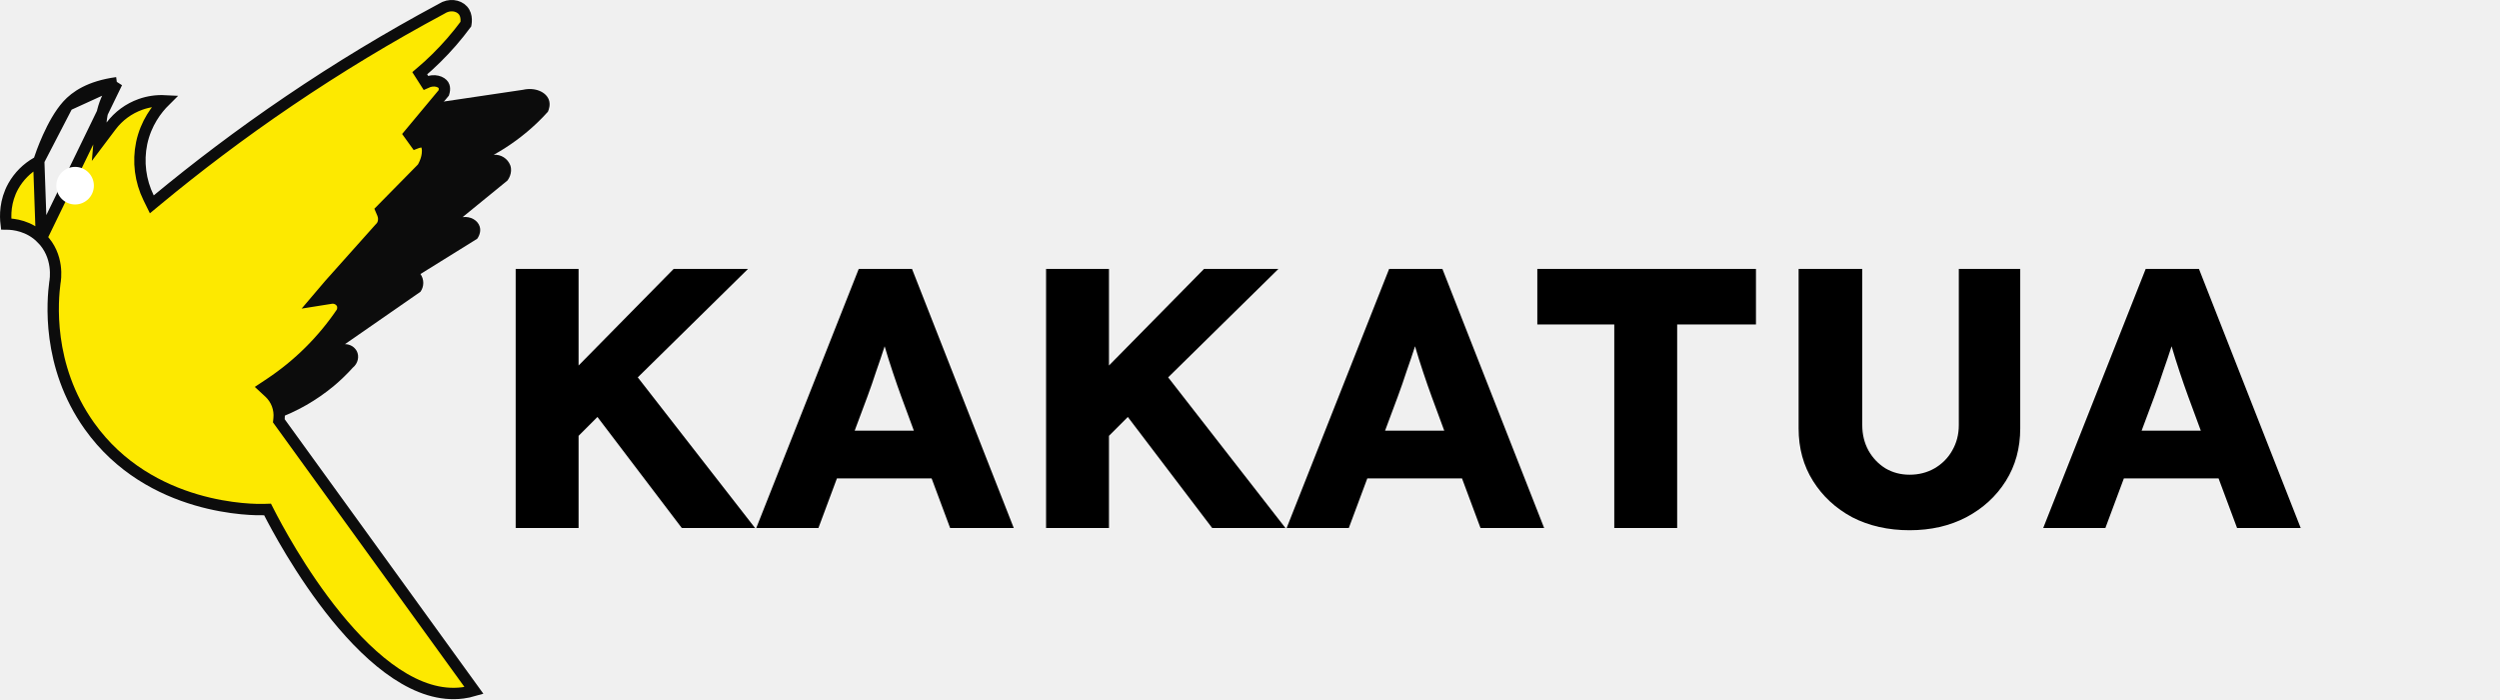
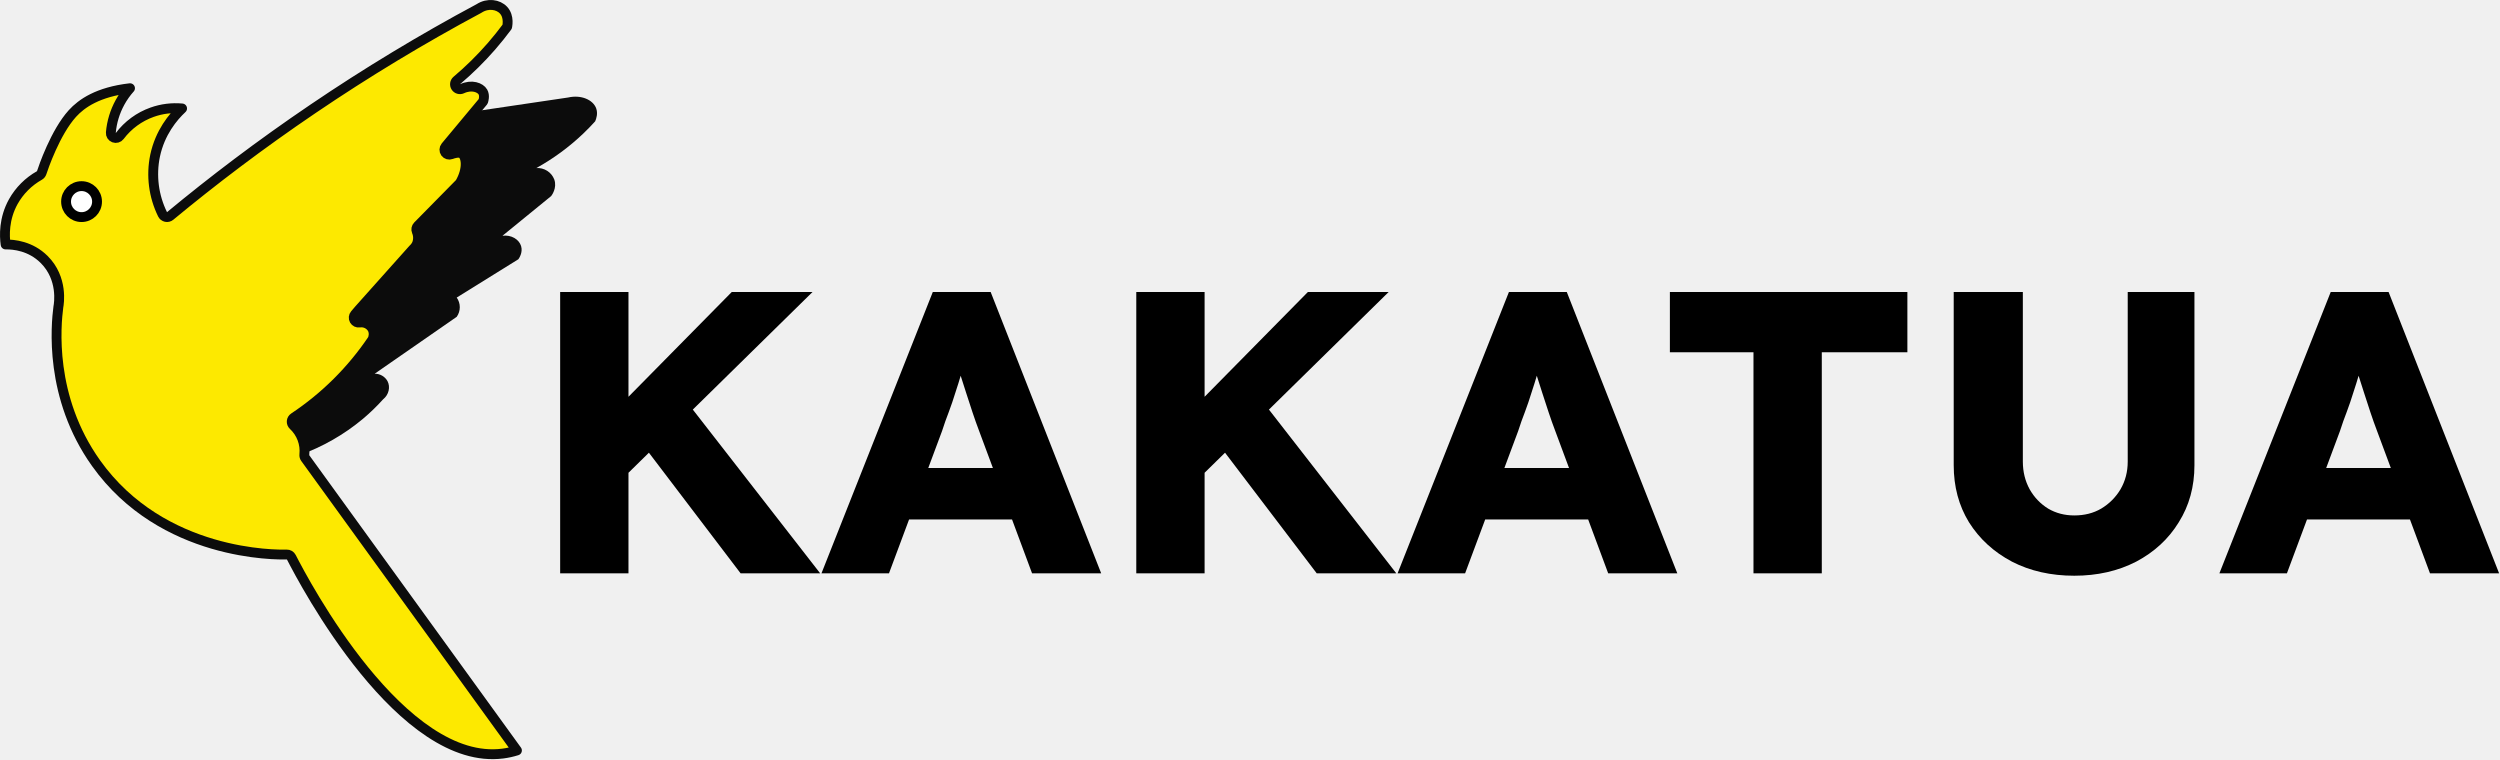
- <svg xmlns="http://www.w3.org/2000/svg" width="2202" height="616" viewBox="0 0 2202 616" fill="none">
-   <g clip-path="url(#clip0_23_1501)">
-     <path d="M454.398 465.07V236.87H509.818V321.956L593.6 236.87H659.126L561.978 332.388L665.32 465.07H600.772L526.444 367.27L509.818 383.896V465.07H454.398ZM666.382 465.07L756.684 236.87H803.628L893.278 465.07H837.206L820.906 421.386H737.45L721.15 465.07H666.382ZM764.182 349.666L753.098 379.332H805.258L794.174 349.34C791.783 342.82 789.284 335.648 786.676 327.824C784.068 320 781.677 312.393 779.504 305.004C777.113 312.393 774.614 319.782 772.006 327.172C769.615 334.561 767.007 342.059 764.182 349.666ZM921.75 465.07V236.87H977.17V321.956L1060.95 236.87H1126.48L1029.33 332.388L1132.67 465.07H1068.12L993.796 367.27L977.17 383.896V465.07H921.75ZM1133.73 465.07L1224.04 236.87H1270.98L1360.63 465.07H1304.56L1288.26 421.386H1204.8L1188.5 465.07H1133.73ZM1231.53 349.666L1220.45 379.332H1272.61L1261.53 349.34C1259.13 342.82 1256.64 335.648 1254.03 327.824C1251.42 320 1249.03 312.393 1246.86 305.004C1244.46 312.393 1241.97 319.782 1239.36 327.172C1236.97 334.561 1234.36 342.059 1231.53 349.666ZM1422.42 465.07V285.77H1354.61V236.87H1547.27V285.77H1477.84V465.07H1422.42ZM1682.65 467.026C1663.75 467.026 1646.9 463.222 1632.12 455.616C1617.56 447.792 1606.04 437.142 1597.57 423.668C1589.09 410.193 1584.85 394.762 1584.85 377.376V236.87H1640.93V374.442C1640.93 382.7 1642.77 390.198 1646.47 396.936C1650.16 403.456 1655.16 408.672 1661.46 412.584C1667.77 416.278 1674.83 418.126 1682.65 418.126C1690.7 418.126 1697.98 416.278 1704.5 412.584C1711.23 408.672 1716.45 403.456 1720.14 396.936C1724.06 390.198 1726.01 382.7 1726.01 374.442V236.87H1780.13V377.376C1780.13 394.762 1775.89 410.193 1767.41 423.668C1758.94 437.142 1747.31 447.792 1732.53 455.616C1717.97 463.222 1701.34 467.026 1682.65 467.026ZM1800.38 465.07L1890.68 236.87H1937.62L2027.27 465.07H1971.2L1954.9 421.386H1871.45L1855.15 465.07H1800.38ZM1898.18 349.666L1887.09 379.332H1939.25L1928.17 349.34C1925.78 342.82 1923.28 335.648 1920.67 327.824C1918.06 320 1915.67 312.393 1913.5 305.004C1911.11 312.393 1908.61 319.782 1906 327.172C1903.61 334.561 1901 342.059 1898.18 349.666Z" fill="black" />
-     <path d="M242.82 369.26C261.552 362.571 278.959 352.632 294.24 339.9C300.13 334.96 305.667 329.614 310.81 323.9C315.44 320.19 316.81 313.95 314.37 309.22C313.343 307.36 311.831 305.814 309.994 304.746C308.157 303.679 306.064 303.131 303.94 303.16L370.49 257C372.11 254.718 372.981 251.988 372.981 249.19C372.981 246.391 372.11 243.662 370.49 241.38L420.49 210.31C420.96 209.66 424.31 204.93 422.73 199.66C421.09 194.17 414.73 190.28 407.6 191.26L447.11 159.04C447.41 158.65 452.11 152.58 449.63 145.59C448.514 142.689 446.496 140.225 443.872 138.559C441.249 136.893 438.159 136.115 435.06 136.34C448.9 128.666 461.704 119.257 473.16 108.34C476.64 105.02 479.85 101.69 482.81 98.4C483.7 96.4 485.2 92.03 483.57 87.75C481 81 471.57 76.67 460.81 79.1L367.53 92.92L263.19 206.76L212.85 349.36L242.82 369.26Z" fill="#0C0C0C" />
-     <path d="M34.155 142.259L32.452 143.218C23.746 148.116 16.555 155.315 11.666 164.026C4.346 177.231 4.569 190.213 5.434 197.312C12.448 197.351 25.683 198.984 36.514 209.763L34.155 142.259ZM34.155 142.259L34.757 140.4M34.155 142.259L34.757 140.4M34.757 140.4C35.342 138.592 38.073 130.439 42.434 120.792C46.834 111.057 52.708 100.225 59.465 92.767L59.466 92.767M34.757 140.4L59.466 92.767M59.466 92.767C66.456 85.05 78.891 76.16 103.028 72.877M59.466 92.767L103.028 72.877M103.028 72.877C100.566 75.876 98.379 79.104 96.5 82.522C92.26 90.232 89.678 98.743 88.919 107.508L87.417 124.842L97.892 110.95C104.471 102.226 113.464 95.624 123.759 91.962C130.728 89.482 138.086 88.424 145.405 88.808C138.057 96.088 128.601 108.365 124.839 126.06L124.836 126.074L124.834 126.087C121.46 142.398 123.625 159.368 130.985 174.309L133.782 179.988L138.658 175.952C172.825 147.675 211.417 118.263 254.644 88.99L254.645 88.989C297.962 59.636 342.775 32.553 388.901 7.848L389.077 7.753L389.244 7.646C395.91 3.359 403.767 4.615 407.757 8.962C409.951 11.354 410.699 14.352 410.793 17.134C410.839 18.507 410.72 19.733 410.579 20.642C410.541 20.889 410.502 21.108 410.466 21.295C406.704 26.353 402.556 31.553 397.938 36.887C389.303 46.808 379.92 56.053 369.873 64.541L375.219 72.889C382.834 69.326 389.14 72.132 390.849 75.121L390.852 75.126C391.522 76.296 391.709 77.733 391.567 79.265C391.474 80.264 391.255 81.147 391.064 81.772L360.659 118.259L366.324 126.115C367.074 125.822 368.631 125.247 370.362 125.01C372.178 124.761 373.418 124.989 374.136 125.446C375.144 126.098 376.67 128.25 376.765 132.687C376.853 136.806 375.627 142.173 372.306 147.9L338.147 182.592L335.792 184.984L337.114 188.069C338.372 191.006 338.451 194.313 337.336 197.305C336.72 198.747 335.806 200.044 334.654 201.11L334.479 201.272L334.321 201.449L290.411 250.609L290.371 250.654L290.332 250.699L287.132 254.459L278.362 264.764L291.726 262.638C293.571 262.344 295.462 262.614 297.152 263.412C298.824 264.201 300.222 265.471 301.167 267.059C302.116 268.796 302.242 270.62 302.034 272.232C301.879 273.429 301.555 274.372 301.38 274.818C284.55 299.809 262.973 321.252 237.873 337.925L232.582 341.44L237.242 345.758C240.368 348.655 242.777 352.24 244.278 356.229C245.778 360.218 246.329 364.502 245.887 368.741L245.689 370.643L246.81 372.192L417.71 608.218C414.456 609.165 411.13 609.862 407.763 610.302C388.009 612.841 368.208 606.014 349.13 593.371C330.053 580.728 312.11 562.533 296.313 543.142C264.727 504.37 242.373 461.639 237.2 451.54L235.757 448.724L232.594 448.822C224.741 449.068 132.216 450.254 78.713 375.11L78.713 375.11C40.745 321.795 46.42 263.903 48.337 249.119C48.865 246.378 52.296 225.447 36.515 209.764L103.028 72.877Z" fill="#FDE900" stroke="#0C0C0C" stroke-width="10" />
-     <path d="M66.16 180.11C75.306 180.11 82.72 172.696 82.72 163.55C82.72 154.404 75.306 146.99 66.16 146.99C57.014 146.99 49.6 154.404 49.6 163.55C49.6 172.696 57.014 180.11 66.16 180.11Z" fill="white" />
-   </g>
-   <defs>
-     <clipPath id="clip0_23_1501">
-       <rect width="2201.88" height="615.83" fill="white" />
-     </clipPath>
-   </defs>
+ <svg xmlns="http://www.w3.org/2000/svg" width="2028" height="616" viewBox="0 0 2028 616" fill="none">
+   <path d="M494.822 398.24L480.478 351.622L593.6 236.87H659.126L494.822 398.24ZM454.398 465.07V236.87H509.818V465.07H454.398ZM600.772 465.07L516.012 353.578L553.502 321.304L665.32 465.07H600.772ZM666.382 465.07L756.684 236.87H803.628L893.278 465.07H837.206L794.174 349.34C792.435 344.776 790.697 339.886 788.958 334.67C787.219 329.454 785.481 324.129 783.742 318.696C782.003 313.045 780.265 307.612 778.526 302.396C777.005 296.962 775.701 291.964 774.614 287.4L784.394 287.074C783.09 292.507 781.569 297.832 779.83 303.048C778.309 308.264 776.679 313.48 774.94 318.696C773.419 323.694 771.68 328.802 769.724 334.018C767.768 339.016 765.921 344.232 764.182 349.666L721.15 465.07H666.382ZM709.414 421.386L726.692 379.658H831.664L848.616 421.386H709.414ZM962.174 398.24L947.83 351.622L1060.95 236.87H1126.48L962.174 398.24ZM921.75 465.07V236.87H977.17V465.07H921.75ZM1068.12 465.07L983.364 353.578L1020.85 321.304L1132.67 465.07H1068.12ZM1133.73 465.07L1224.04 236.87H1270.98L1360.63 465.07H1304.56L1261.53 349.34C1259.79 344.776 1258.05 339.886 1256.31 334.67C1254.57 329.454 1252.83 324.129 1251.09 318.696C1249.35 313.045 1247.62 307.612 1245.88 302.396C1244.36 296.962 1243.05 291.964 1241.97 287.4L1251.75 287.074C1250.44 292.507 1248.92 297.832 1247.18 303.048C1245.66 308.264 1244.03 313.48 1242.29 318.696C1240.77 323.694 1239.03 328.802 1237.08 334.018C1235.12 339.016 1233.27 344.232 1231.53 349.666L1188.5 465.07H1133.73ZM1176.77 421.386L1194.04 379.658H1299.02L1315.97 421.386H1176.77ZM1422.42 465.07V285.77H1354.61V236.87H1547.27V285.77H1477.84V465.07H1422.42ZM1682.65 467.026C1663.75 467.026 1646.9 463.222 1632.12 455.616C1617.35 447.792 1605.72 437.142 1597.24 423.668C1588.98 410.193 1584.85 394.762 1584.85 377.376V236.87H1640.93V374.442C1640.93 382.7 1642.77 390.198 1646.47 396.936C1650.16 403.456 1655.16 408.672 1661.46 412.584C1667.77 416.278 1674.83 418.126 1682.65 418.126C1690.91 418.126 1698.19 416.278 1704.5 412.584C1711.02 408.672 1716.23 403.456 1720.14 396.936C1724.06 390.198 1726.01 382.7 1726.01 374.442V236.87H1780.13V377.376C1780.13 394.762 1775.89 410.193 1767.41 423.668C1759.16 437.142 1747.64 447.792 1732.86 455.616C1718.08 463.222 1701.34 467.026 1682.65 467.026ZM1800.38 465.07L1890.68 236.87H1937.62L2027.27 465.07H1971.2L1928.17 349.34C1926.43 344.776 1924.69 339.886 1922.95 334.67C1921.22 329.454 1919.48 324.129 1917.74 318.696C1916 313.045 1914.26 307.612 1912.52 302.396C1911 296.962 1909.7 291.964 1908.61 287.4L1918.39 287.074C1917.09 292.507 1915.56 297.832 1913.83 303.048C1912.3 308.264 1910.67 313.48 1908.94 318.696C1907.41 323.694 1905.68 328.802 1903.72 334.018C1901.76 339.016 1899.92 344.232 1898.18 349.666L1855.15 465.07H1800.38ZM1843.41 421.386L1860.69 379.658H1965.66L1982.61 421.386H1843.41Z" fill="black" />
+   <path d="M242.82 369.26C261.552 362.571 278.959 352.632 294.24 339.9C300.13 334.96 305.667 329.614 310.81 323.9C315.44 320.19 316.81 313.95 314.37 309.22C313.343 307.36 311.831 305.814 309.994 304.746C308.157 303.679 306.064 303.131 303.94 303.16L370.49 257C372.11 254.718 372.981 251.988 372.981 249.19C372.981 246.391 372.11 243.662 370.49 241.38L420.49 210.31C420.96 209.66 424.31 204.93 422.73 199.66C421.09 194.17 414.73 190.28 407.6 191.26L447.11 159.04C447.41 158.65 452.11 152.58 449.63 145.59C448.514 142.689 446.496 140.225 443.872 138.559C441.249 136.893 438.159 136.115 435.06 136.34C448.9 128.666 461.704 119.257 473.16 108.34C476.64 105.02 479.85 101.69 482.81 98.4C483.7 96.4 485.2 92.03 483.57 87.75C481 81 471.57 76.67 460.81 79.1L367.53 92.92L263.19 206.76L212.85 349.36L242.82 369.26Z" fill="#0C0C0C" />
+   <path d="M58.724 92.096C66.14 83.909 79.433 74.573 105.47 71.562C102.358 75.049 99.64 78.886 97.376 83.004C93.204 90.592 90.662 98.968 89.915 107.595C89.761 109.372 90.802 111.036 92.467 111.675C94.133 112.313 96.02 111.772 97.094 110.348C103.79 101.468 112.945 94.748 123.424 91.019C131.235 88.24 139.526 87.215 147.715 87.973C140.302 94.9 129.809 107.494 125.817 126.268L125.813 126.29C122.484 142.383 124.62 159.126 131.882 173.868C132.422 174.965 133.436 175.755 134.633 176.011C135.829 176.268 137.077 175.962 138.02 175.182C172.21 146.886 210.828 117.454 254.083 88.162L254.084 88.161C297.43 58.789 342.272 31.688 388.429 6.966C388.522 6.916 388.614 6.862 388.703 6.804C395.727 2.288 404.134 3.538 408.492 8.284C410.904 10.912 411.694 14.174 411.792 17.101C411.841 18.549 411.715 19.838 411.568 20.794C411.512 21.157 411.453 21.467 411.402 21.712C407.588 26.848 403.38 32.129 398.688 37.549C390.02 47.506 380.603 56.785 370.519 65.305C368.986 66.599 368.65 68.828 369.731 70.517C370.813 72.206 372.978 72.833 374.795 71.983C382.726 68.272 389.672 71.047 391.717 74.625L391.719 74.629C392.527 76.038 392.716 77.702 392.562 79.358C392.451 80.549 392.176 81.583 391.96 82.26L361.427 118.899C360.258 120.302 360.188 122.318 361.256 123.8C362.324 125.281 364.259 125.851 365.959 125.184C366.73 124.882 368.376 124.273 370.226 124.019C372.147 123.756 373.671 123.962 374.679 124.606C376.076 125.51 377.666 128.056 377.765 132.666C377.858 137.018 376.555 142.607 373.107 148.512L338.86 183.294C337.72 184.451 337.394 186.182 338.033 187.675C339.396 190.855 339.478 194.438 338.265 197.676C337.593 199.257 336.594 200.677 335.333 201.844C335.24 201.93 335.151 202.021 335.067 202.115L291.157 251.275C291.136 251.299 291.115 251.323 291.094 251.348L287.894 255.108C286.809 256.383 286.632 258.199 287.452 259.659C288.272 261.119 289.915 261.913 291.569 261.65C293.613 261.325 295.707 261.624 297.579 262.508C299.437 263.385 300.989 264.798 302.036 266.564C304.053 270.239 302.711 274.209 302.271 275.286C285.359 300.425 263.666 321.992 238.427 338.758C237.405 339.437 236.751 340.546 236.653 341.769C236.554 342.991 237.022 344.191 237.921 345.024C241.162 348.026 243.658 351.742 245.214 355.877C246.769 360.011 247.34 364.451 246.882 368.845C246.779 369.825 247.042 370.808 247.62 371.606L419.344 608.768C415.613 609.94 411.784 610.785 407.899 611.293C387.82 613.877 367.775 606.926 348.578 594.204C329.384 581.485 311.368 563.206 295.537 543.774C263.883 504.918 241.492 462.111 236.31 451.996C235.605 450.62 234.17 449.774 232.625 449.822C224.743 450.068 131.723 451.285 77.898 375.69L77.898 375.69C39.678 322.022 45.427 263.764 47.349 248.96C47.839 246.442 51.284 225.852 35.812 210.475C24.766 199.481 11.145 198.226 4.556 198.316C3.594 191.326 3.018 177.56 10.794 163.538C15.773 154.666 23.096 147.335 31.962 142.346C32.838 141.853 33.496 141.048 33.806 140.092C34.398 138.262 37.141 130.072 41.522 120.38C45.935 110.617 51.86 99.671 58.724 92.096L58.724 92.096Z" fill="#FDE900" stroke="#0C0C0C" stroke-width="8" stroke-linejoin="round" />
+   <path d="M78.72 163.55C78.72 170.487 73.097 176.11 66.16 176.11C59.223 176.11 53.6 170.487 53.6 163.55C53.6 156.614 59.223 150.99 66.16 150.99C73.097 150.99 78.72 156.614 78.72 163.55Z" fill="white" stroke="black" stroke-width="8" />
</svg>
